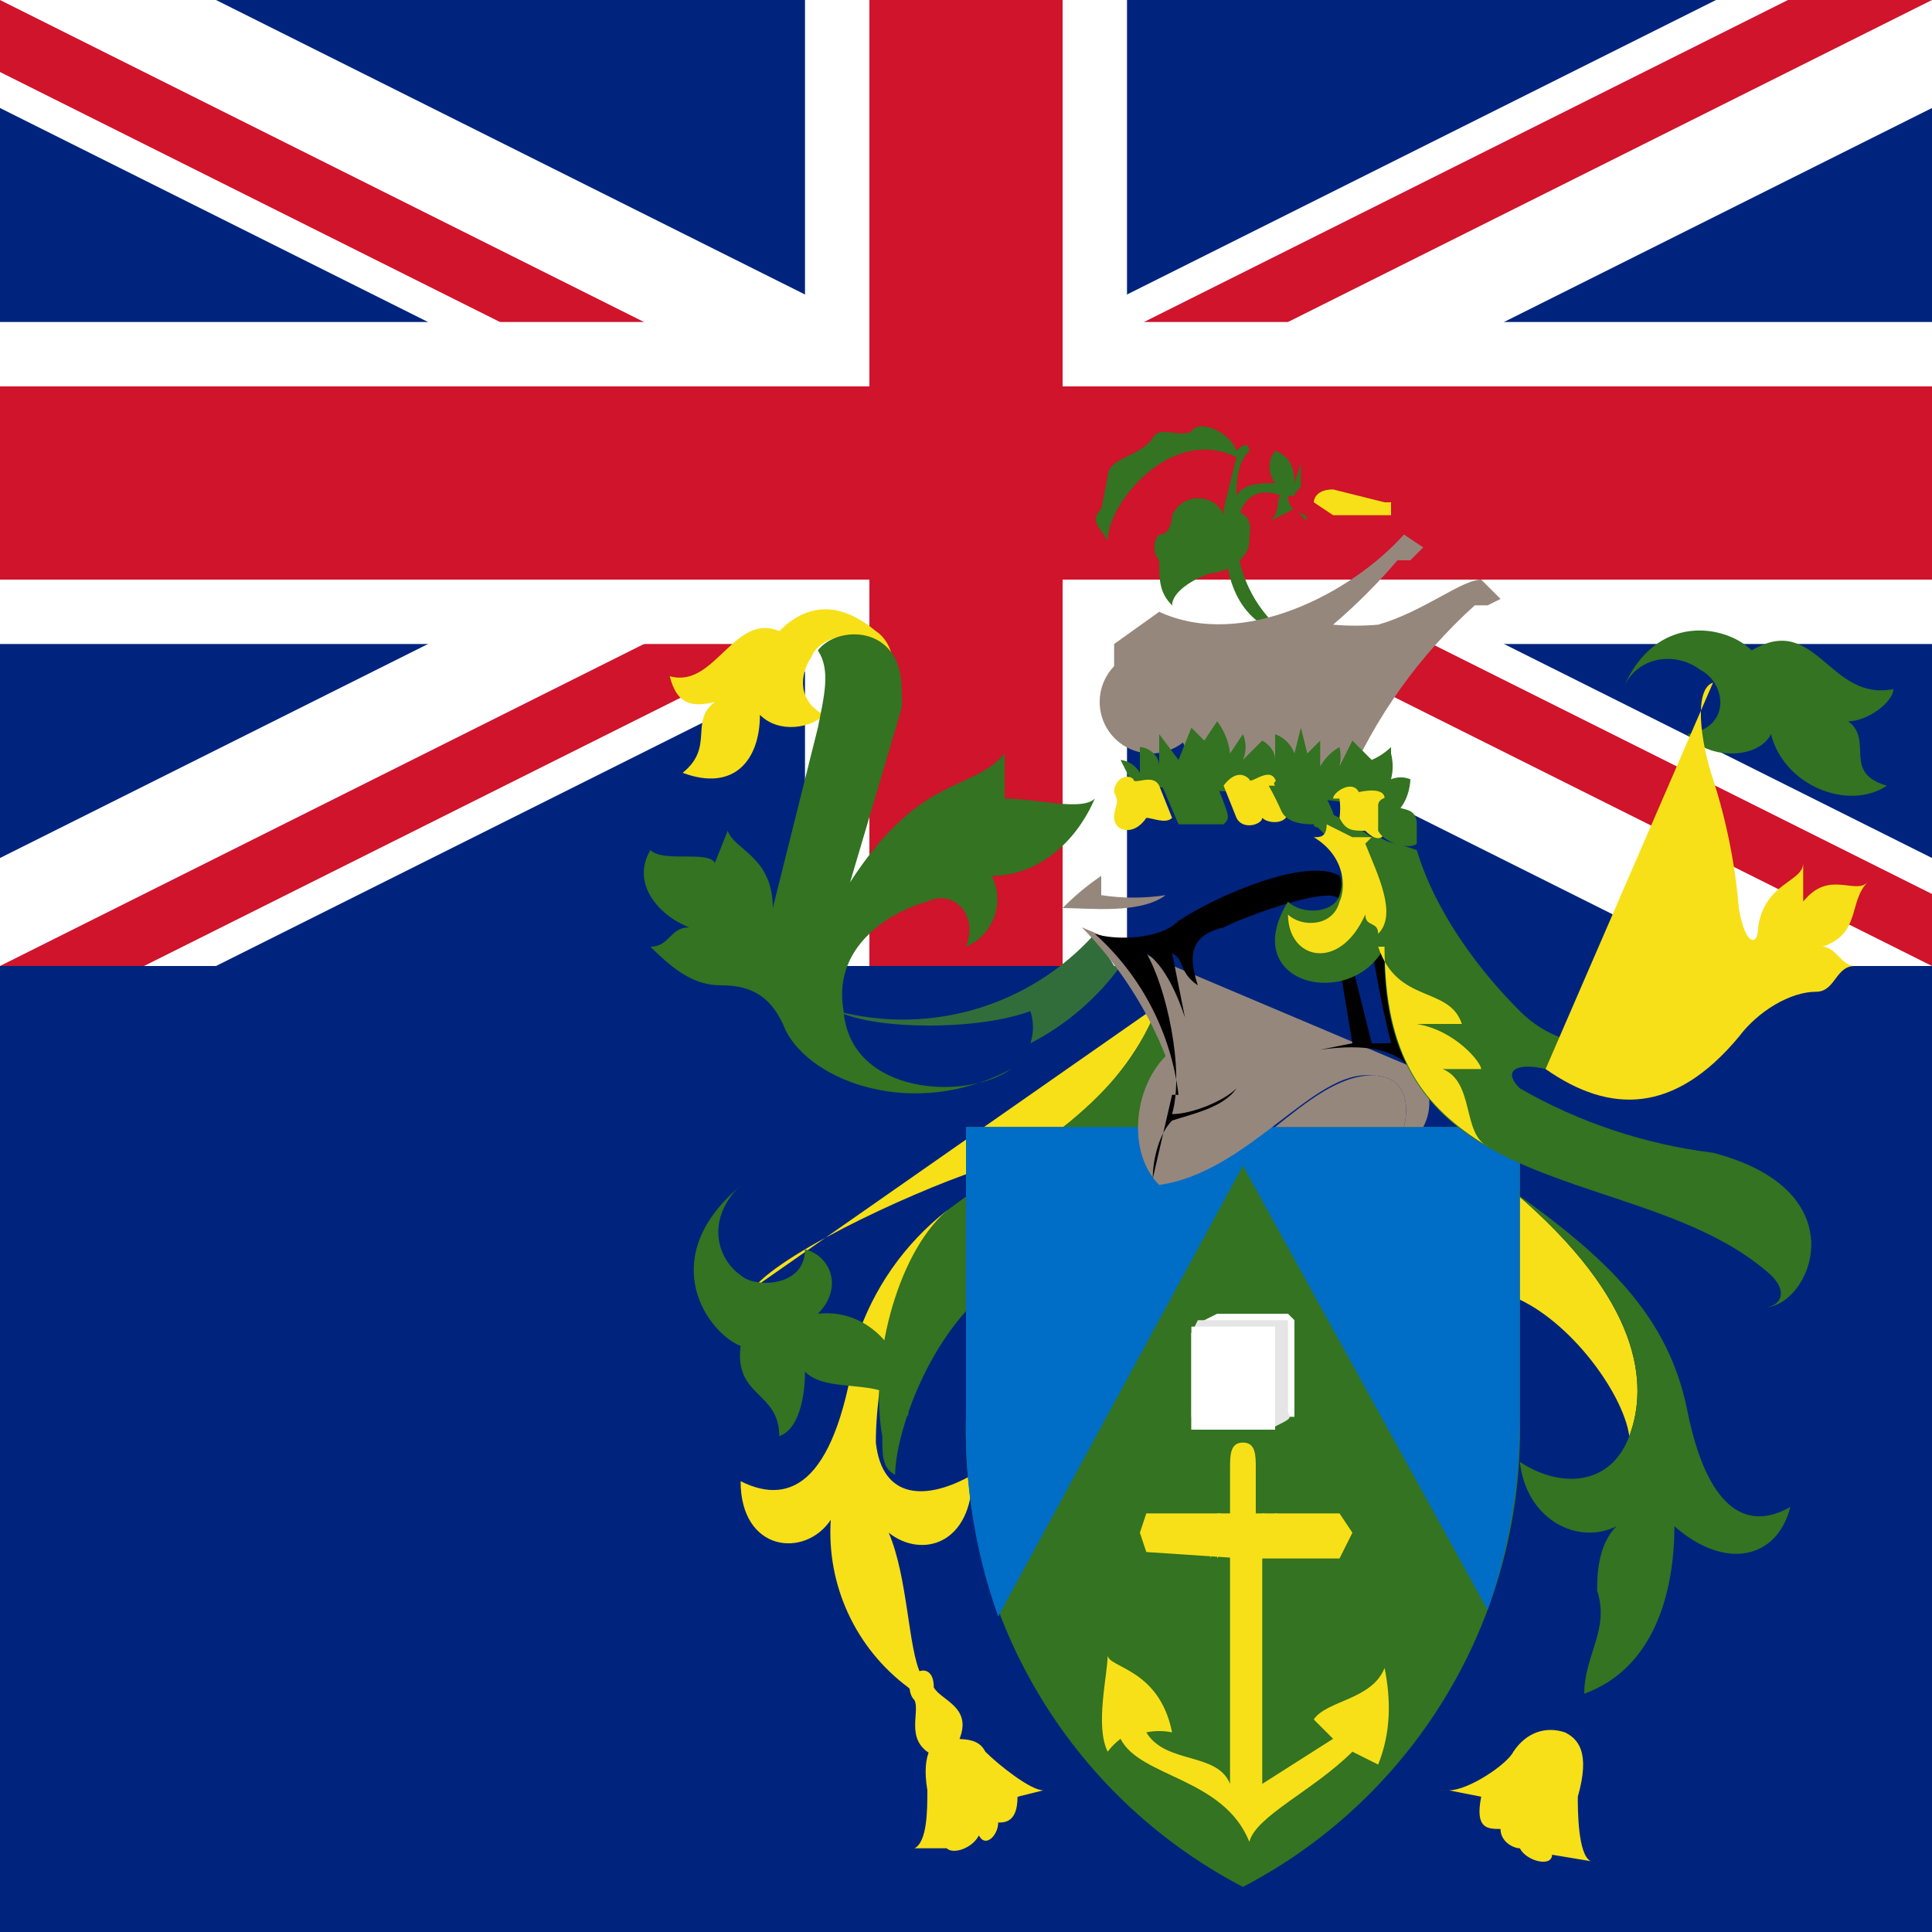
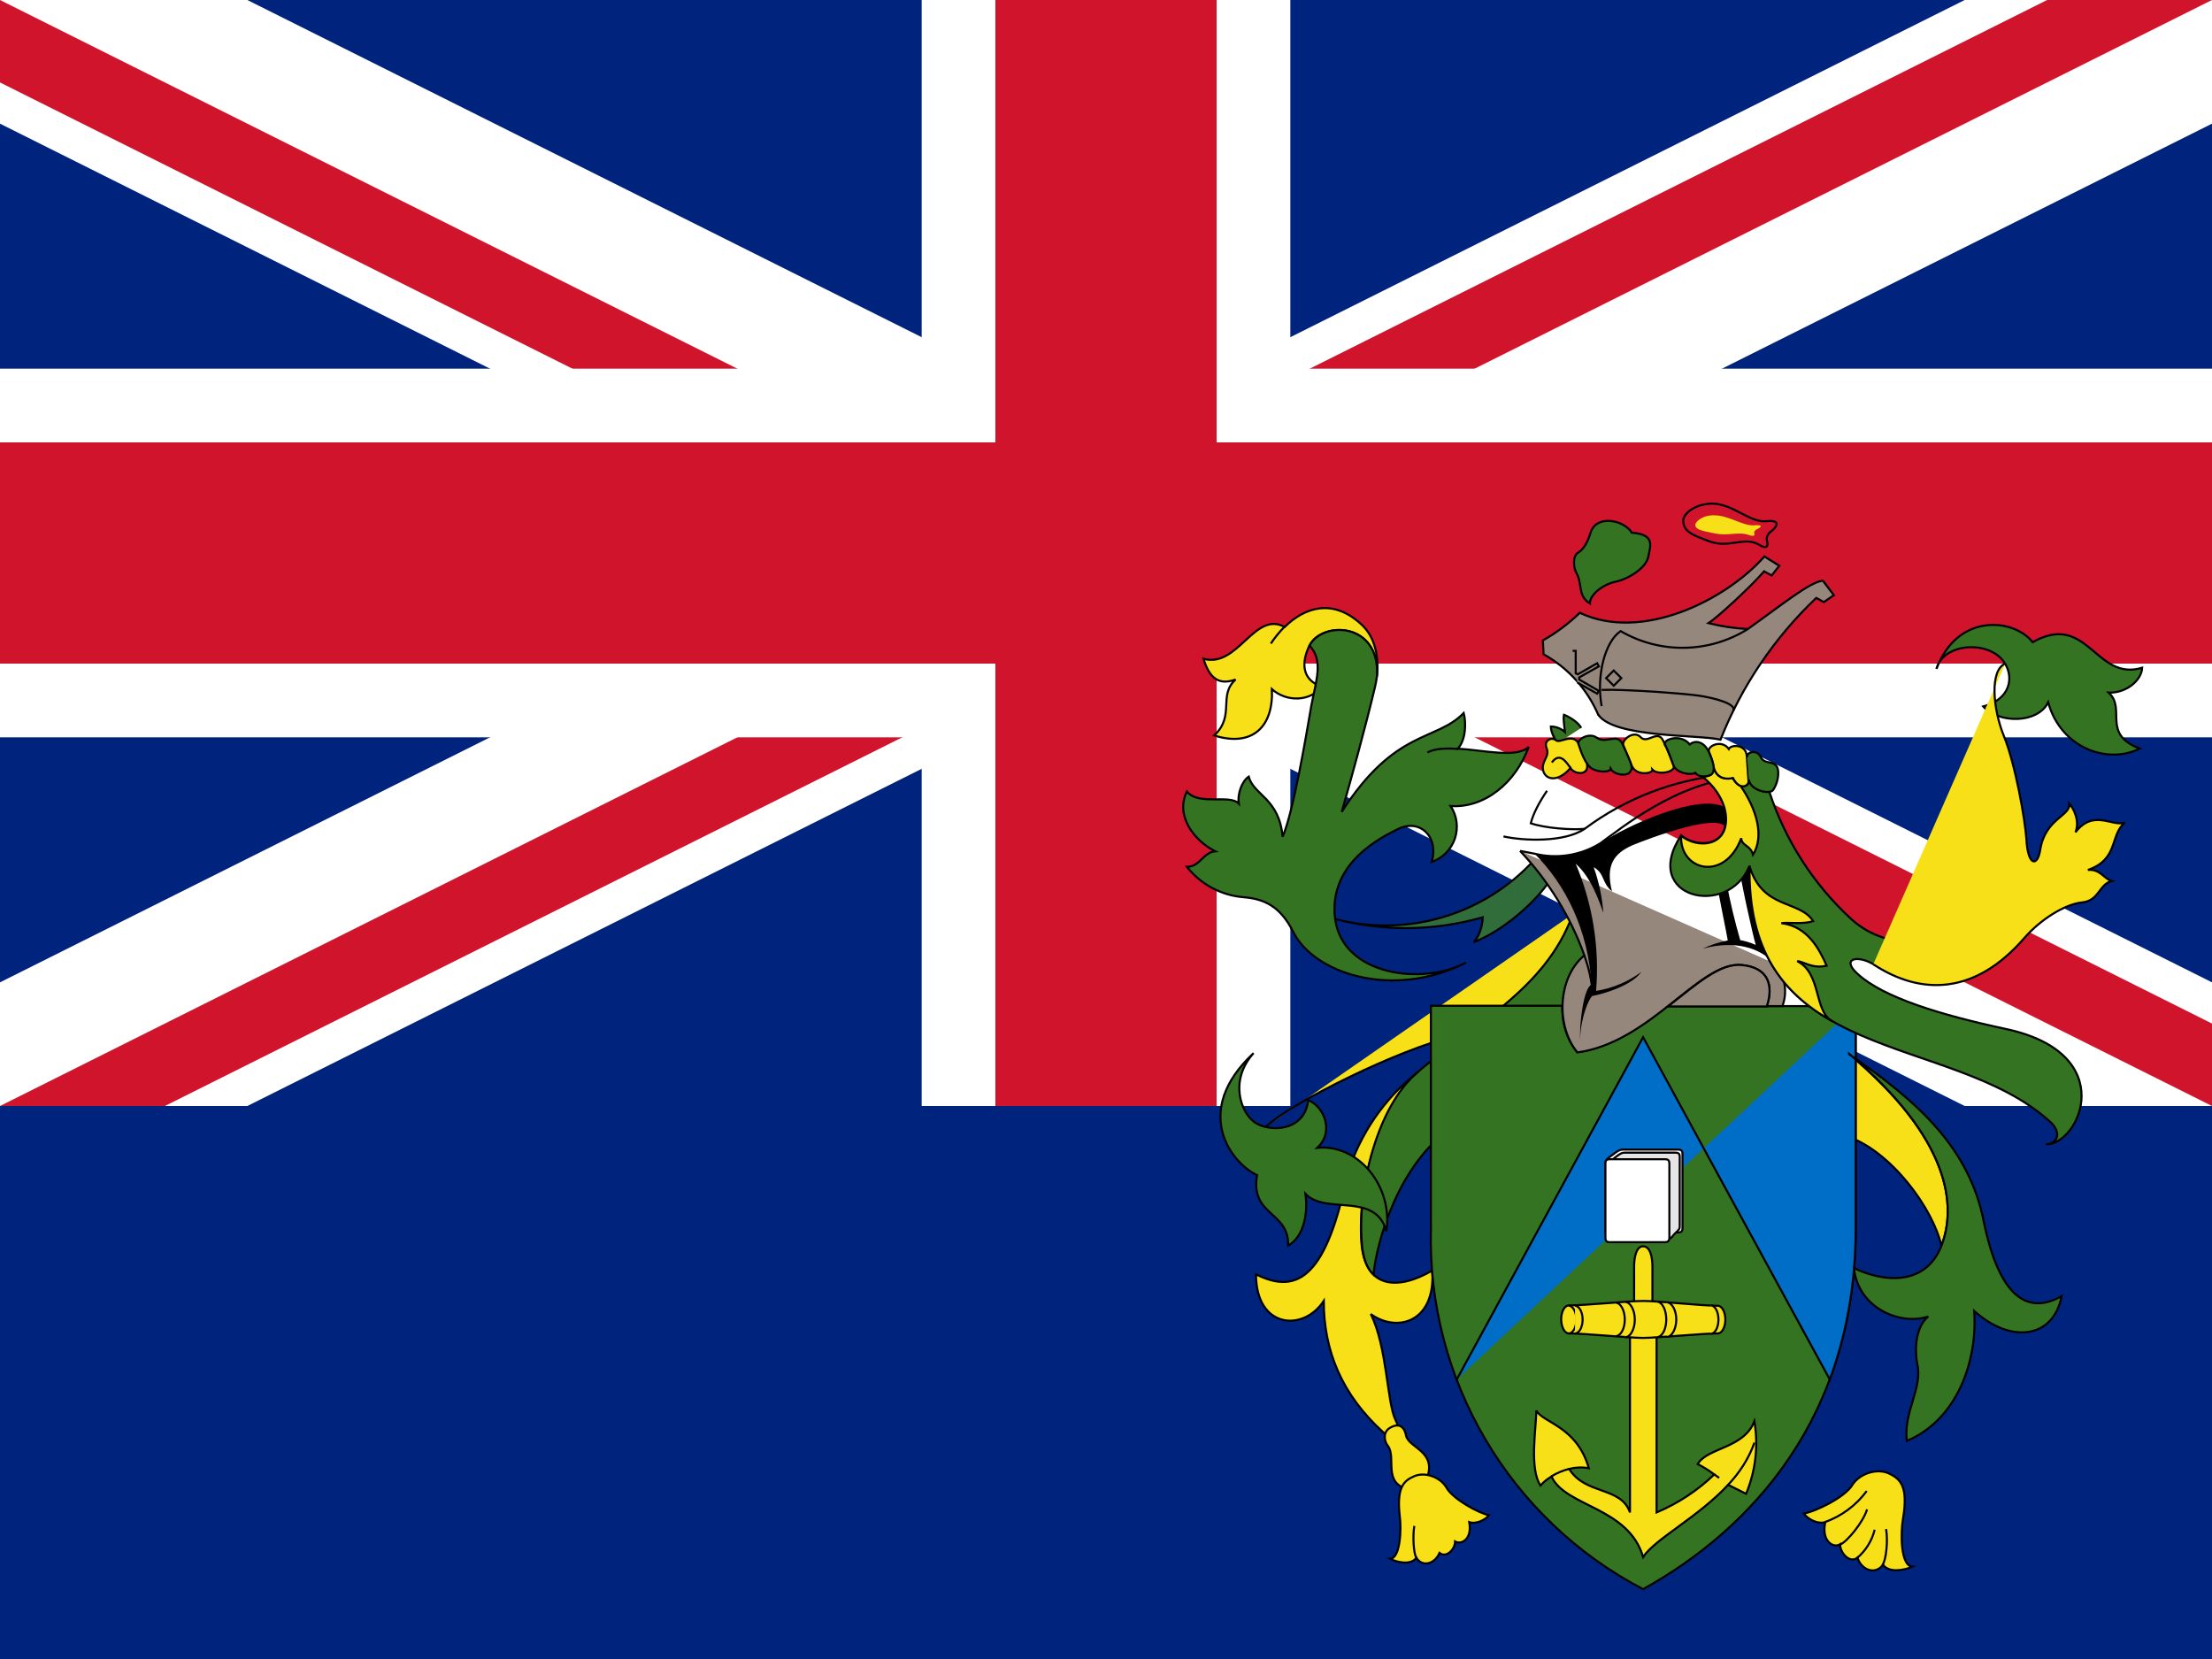
- <svg xmlns="http://www.w3.org/2000/svg" id="flag-icon-css-pn" viewBox="0 0 512 512">
+ <svg xmlns="http://www.w3.org/2000/svg" id="flag-icon-css-pn" viewBox="0 0 640 480">
  <defs>
-     <clipPath id="b">
+     <clipPath id="a">
      <path d="M-15-7.5h30v15h-30z" />
    </clipPath>
-     <clipPath id="a">
-       <path fill-opacity=".7" d="M-15-15h30v30h-30z" />
-     </clipPath>
  </defs>
-   <g clip-path="url(#a)" transform="translate(256 256) scale(17.06667)">
-     <path fill="#00247d" d="M-15-15h60v30h-60z" />
-     <g clip-path="url(#b)" transform="translate(0 -7.5)">
-       <circle r="20" fill="#00247d" />
-       <path stroke="#fff" stroke-width="3" d="M-20-10l40 20m-40 0l40-20" />
-       <path stroke="#cf142b" stroke-width="2" d="M-20-10l40 20m-40 0l40-20" />
-       <path fill="#fff" d="M0 0l20 10h-3L-3 0m3 0l20-10h3L3 0M0 0l-20 10h-3L-3 0m3 0l-20-10h3L3 0" />
-       <path stroke="#fff" stroke-width="5" d="M-20 0h40M0-10v20" />
-       <path stroke="#cf142b" stroke-width="3" d="M-20 0h40M0-10v20" />
-     </g>
-     <path fill="#f7e017" stroke="#000" stroke-width="0" d="M-.3 3.8a4.2 4.2 0 00-1.4 2C-2 8-2.7 8.4-3.5 8c0 1.1 1 1.2 1.4.6a3 3 0 001.2 2.6c.3.3.4.1.2-.2-.2-.4-.2-1.5-.5-2.2.5.4 1.3.2 1.3-.9-.7.4-1.4.4-1.5-.5 0-1.1.4-2.8 1.1-3.5zm-.8-8c0-.4 0-.8-.3-1-.6-.5-1.1-.4-1.5 0-.7-.3-1 .9-1.7.7.1.4.3.5.7.4-.4.3 0 .7-.5 1.1.8.3 1.2-.2 1.2-.9.3.3.8.2 1 0-.4-.2-.4-.6-.2-.9.2-.5 1.4-.5 1.3.6z" />
-     <path fill="#337321" stroke="#000" stroke-width="0" d="M.7 1.6C0 2.1-1.8 2-1.9.7-2.1-.4-1-.9-.6-1c.4-.2.8.2.6.7a.8.8 0 00.4-1.1c.7 0 1.3-.5 1.6-1.2-.2.2-.9 0-1.4 0v-.7c-.5.6-1.3.3-2.4 2L-1-4a1.9 1.9 0 000-.3c0-1-1-1-1.3-.6.2.3.1.7 0 1.2L-3-.9c0-.8-.6-.9-.7-1.2l-.2.5c-.1-.2-.8 0-1-.2-.3.5.1 1 .6 1.2-.3 0-.3.3-.6.3.4.4.7.6 1.1.6.5 0 .8.2 1 .7.4.8 2 1.4 3.5.6z" />
-     <path fill="#f7e017" stroke="#000" stroke-width="0" d="M3 .6A4.5 4.5 0 01.4 3.1c-1 .3-3.2 1.3-3.7 1.9" />
-     <path fill="#337321" stroke="#000" stroke-width="0" d="M-.3 3.8c-.8.7-1.2 2.4-1 3.5 0 .3 0 .5.2.6 0-.6.5-2.2 1.6-3 1-.6 2.4-2 3-3.6L2.9.8c-.6 1.4-2 2.1-3.2 3z" />
-     <path fill="#316d3a" stroke="#000" stroke-width="0" d="M2.4 0A4 4 0 011 1.2a.8.8 0 000-.5c-.8.3-2.4.3-3 0A4 4 0 002-.5l.3.5z" />
-     <path fill="#337321" stroke="#000" stroke-width="0" d="M-3.6 3.5c-1.2 1.1-.4 2.2.1 2.4-.1.8.6.7.6 1.4.3-.1.4-.6.4-1 .4.4 1.4 0 1.6.7.1-.8-.5-1.7-1.4-1.6.4-.4.2-.9-.2-1 0 .6-.8.6-1 .4-.3-.2-.6-.8 0-1.4z" />
-     <path fill="#f7e017" stroke="#000" stroke-width="0" d="M-.8 11c-.1.1-.1.3 0 .4.1.2-.2.7.4.9.2 0 .3-.1.3-.3.2-.5-.3-.6-.4-.8 0-.3-.2-.3-.3-.2z" />
-     <path fill="#f7e017" stroke="#000" stroke-width="0" d="M-.3 12c-.2 0-.4.2-.3.8 0 .3 0 .8-.2.9h.5c.1.1.4 0 .5-.2.1.2.3 0 .3-.2.1 0 .3 0 .3-.4l.4-.1c-.2 0-.7-.4-.9-.6C.2 12 0 12-.3 12z" />
-     <path fill="none" stroke="#000" stroke-width="0" d="M-3.2-4.8a2.2 2.2 0 01.3-.4m2.8 2.6l.7-.1m-.9 16.3V13m.5.5" />
-     <path fill="#f7e017" stroke="#000" stroke-width="0" d="M8.5 3.5c2 1.7 2.1 3 1.8 3.8-.1-.7-1-1.9-1.9-2.2V3.5z" />
-     <path fill="#337321" stroke="#000" stroke-width="0" d="M4.8 2.5h3.8V7a8 8 0 01-4.3 7.3A8 8 0 010 7V2.5h2.7c0 .2 0 .6.3 1a4 4 0 001.8-1z" />
-     <path fill="#006ec7" stroke="#000" stroke-width="0" d="M8.6 2.5V7a9 9 0 01-.5 3L4.3 3.1l-3.8 7A8.6 8.6 0 010 7V2.5h8.6z" />
-     <g fill="#f7e017" stroke="#000" stroke-width="0">
-       <path d="M6 12.2l.4.2c.2-.5.2-1 .1-1.5-.2.5-.9.5-1.1.8l.3.3-1.1.7V9.2l-.1-.7v-.7c0-.2 0-.4-.2-.4s-.2.2-.2.4v4.9c-.2-.5-1-.3-1.3-.8a1 1 0 01.4 0c-.2-1-1-1-1-1.2 0 .3-.2 1.1 0 1.5a1 1 0 01.2-.2c.3.6 1.6.6 2 1.6.1-.4 1-.8 1.6-1.4z" />
-       <path d="M4.3 9.2h1.5l.2-.4-.2-.3h-3l-.1.3.1.3 1.5.1zm-.2-1.5" />
-       <path d="M2.8 9.1l.1-.3-.1-.3m.2.6v-.6m.8.7l.1-.4-.1-.3m.1.7l.2-.4c0-.2 0-.3-.2-.3m.7.7l.2-.4c0-.2-.1-.3-.2-.3m.2.7l.2-.4c0-.2-.1-.3-.2-.3m.9.6l.1-.3-.1-.3M2.4 12l.4-.1m3.2.3l.6-.9" />
-     </g>
-     <g stroke="#000" stroke-width="0">
-       <path fill="#fff" d="M3.5 5.7l.2-.2.2-.1H5l.1.1V7H3.5V5.8" />
-       <path fill="#e5e5e5" d="M4.7 7.2l.2-.1c.2-.1.1-.1.1-.2V5.5H3.6l-.1.2v1.5h1.1z" />
-       <path fill="#fff" d="M4.8 7.2H3.5V5.6h1.3v1.6z" />
-     </g>
-     <path fill="#96877d" stroke="#000" stroke-width="0" d="M7 1.6a.8.8 0 01.1.9h-.3c.1-.4 0-.8-.5-.8-.9-.1-1.9 1.5-3.3 1.7-.5-.5-.4-1.5.1-2a6 6 0 00-1.3-2" />
-     <path d="M3.3 2A4 4 0 002-.5c.3.1 1 .1 1.3-.2.6-.4 2-1 2.5-.7 0 0 .1.3 0 .4 0-.3-1.4.2-1.8.4-.4.1-.6.3-.4.9-.3-.2-.2-.4-.4-.5l.2 1c-.1-.3-.3-.8-.6-1 .3.5.6 1.8.4 2.5.3 0 .8-.2 1-.4-.2.3-.7.4-1 .5-.2.2-.3.6-.3.9L3.2 2zm3.6-.4c-.2-.3-.7-.4-1.4-.3l.5-.1L5.8 0H6l.3 1.2h.3a17.2 17.2 0 01-.3-1.5l.2-.1.5 2z" />
-     <path fill="#96877d" stroke="#000" stroke-width="0" d="M6.8 2.5c.1-.4 0-.8-.5-.8s-1 .4-1.5.8h2zM3.1-1.1a3.3 3.3 0 01-1 0v-.3a4 4 0 00-.6.5c.4 0 1.2.1 1.6-.2z" />
-     <path fill="none" stroke="#000" stroke-width="0" d="M3.1 1.5l.2.7m-1-4a2 2 0 00-.3.6l1.1.1m-1.3.5h.3c.3.1 1 .1 1.3-.2C4-1 5-2 6.3-2" />
-     <path fill="none" stroke="#000" stroke-width="0" d="M1.5-1c.4.2 1.2.2 1.6 0A5.6 5.6 0 016-2.3" />
-     <path fill="#337321" stroke="#000" stroke-width="0" d="M8.5 3.5c1.4 1 2.4 1.9 2.7 3.4.3 1.5.9 1.9 1.6 1.5-.2.8-1 1-1.8.3 0 1-.3 2.2-1.4 2.6 0-.6.4-1 .2-1.6 0-.2 0-.7.3-1-.6.3-1.4-.1-1.5-1 .6.4 1.4.4 1.7-.4.3-.8.2-2.1-1.8-3.8zm1.7-7.8c.5-1.2 1.6-1 2-.6 1-.6 1.2.8 2.2.6 0 .2-.4.5-.7.5.4.3-.1.8.6 1-.6.4-1.6 0-1.8-.8-.2.4-1 .4-1.3 0 .7-.1.6-.8.2-1-.4-.3-1-.2-1.2.3zM7-1.8C7.3-.8 8 .1 8.6.7c.8.8 2 .6 2.7-.1C11.2 2 9.8 2 9 1.6c-.4-.1-.7 0-.4.3a8 8 0 003 1c2.3.6 1.5 2.4.8 2.4.2 0 .4-.2.1-.5-2-1.8-6.1-1-6-5.1C6 .7 4.2.3 5-1c.2.2.7.2.8-.1.1-.3 0-.8-.4-1.1 0 0 .3 0 .2-.2l.4.2.3.2v-.2c0 .2.3.3.4.3z" />
-     <path fill="#f7e017" stroke="#000" stroke-width="0" d="M9 1.6c1 .7 2 .7 3-.5.3-.4.8-.7 1.2-.7.3 0 .3-.4.6-.4-.2 0-.3-.3-.5-.3.6-.2.4-.7.7-1-.2.2-.6-.2-1 .3v-.6c0 .3-.6.3-.7 1 0 .3-.2.3-.3-.3a8.9 8.9 0 00-.4-2c-.2-.6-.3-1.4 0-1.5M9.3 11.9c.2.1.4.3.2 1 0 .2 0 .9.2 1l-.6-.1c0 .2-.4.1-.5-.1-.1 0-.3-.1-.3-.3-.2 0-.4 0-.3-.5l-.5-.1c.3 0 .9-.4 1-.6.2-.3.5-.4.8-.3z" />
-     <path fill="none" stroke="#000" stroke-width="0" d="M9.1 13.8c.1-.1.2-.5.1-.7m-.6.5a1.1 1.1 0 00.4-.5m-.7.3c.1 0 .5-.5.5-.7m-.8.2c.1 0 .6-.3.8-.6" />
-     <path fill="#f7e017" stroke="#000" stroke-width="0" d="M6.5-.3c0 1.7.6 2.5 1.6 3.1-.4-.2-.2-1-.7-1.2H8c0-.1-.4-.6-1-.7h.7C7.5.3 6.7.6 6.4-.3zM6.3-2H6l-.4-.2c0 .2-.1.2-.2.2.5.3.5.8.4 1-.1.4-.6.4-.8.2 0 .7.8.9 1.2 0 0 .2.2.1.2.3.3-.3 0-.9-.2-1.4z" />
-     <path fill="#337321" stroke="#000" stroke-width="0" d="M4.8-5.3a2 2 0 01-.6-1.4c0-.4.2-.8.7-.6-.1 0 0 .3-.2.4l.4-.2.2.2-.1-.4v-.5l-.1.3c0-.1 0-.4-.3-.5a.4.4 0 000 .5c-.2 0-.5 0-.6.2 0-.2 0-.5.2-.7 0 0 0-.2-.2 0-.1-.3-.6-.5-.7-.3-.2.1-.5-.1-.6.1-.2.3-.7.3-.7.6l-.1.5c-.2.2 0 .3.1.5 0-.6 1-1.8 2-1.3l-.2.8c0 .6 0 1.4.6 1.8h.2z" />
-     <path fill="#cf142b" stroke="#000" stroke-width="0" d="M5.1-7.3c0-.1.3-.3.6-.3.4 0 .8.3 1 .3.4 0 .3.1.2.2 0 0-.1.1 0 .2 0 .1-.1.2-.2 0-.3-.1-.6.2-1 0C5.3-7 5-7 5-7.3z" />
-     <path fill="#96877d" stroke="#000" stroke-width="0" d="M3.4-3.4c-.2-.5-.8-1-1.1-1.2V-5l.7-.5c1.3.6 3-.3 3.8-1.2l.3.2-.2.2h-.2a9 9 0 01-1 1 4 4 0 00.7 0C7.1-5.5 7.7-6 8-6l.3.3-.2.1h-.2a8 8 0 00-2 2.8c-.4 0-2 0-2.4-.5z" />
-     <path fill="none" stroke="#000" stroke-width="0" d="M3.5-3.6c-.1-.6 0-1.3.4-1.5.6.5 1.8.5 2.5 0" />
-     <path fill="none" stroke="#000" stroke-width="0" d="M3.5-3.9l2 .1c.2 0 .7.2.6.3M3.7-4H4l-.2-.2-.1.2.1.1z" />
-     <path fill="#337321" stroke="#000" stroke-width="0" d="M4-7c-.1-.3-.6-.4-.8 0 0 0 0 .3-.2.3-.1.1-.1.3 0 .4 0 .3 0 .5.2.7 0-.2.3-.4.6-.5.2 0 .6-.2.6-.5 0-.2.1-.4-.3-.5z" />
-     <path fill="#96877d" stroke="#000" stroke-width="0" d="M2.9-4.7v.5l.5-.2L3-4l.4.2L3-4" />
-     <path fill="#96877d" stroke="#000" stroke-width="0" d="M3.5-3.6a.8.8 0 110-1v.4" />
-     <path fill="#337321" stroke="#000" stroke-width="0" d="M2.6-2.8l-.2-.4a.4.4 0 01.3.2v-.4c.1 0 .3.1.3.3v-.5l.3.4.2-.5.2.2.2-.3a1 1 0 01.2.5l.2-.3a.5.5 0 010 .4l.3-.3s.2.1.2.3v-.4a.5.5 0 01.3.3l.1-.4.1.4.2-.2v.4a.8.8 0 01.3-.3.7.7 0 010 .3l.2-.4.3.3a1 1 0 00.3-.2v.1a.8.8 0 010 .4.4.4 0 01.3 0s0 .3-.2.5c-.8-.2-2.4-.3-4.1-.4z" />
-     <path fill="#f7e017" d="M5.4-7.2s0-.2.3-.2l.8.2h.1v.2h-.9l-.3-.2z" />
-     <g stroke="#000" stroke-width="0">
-       <path fill="#f7e017" d="M2.8-2.3c-.2.3-.5.2-.5 0s.1-.2 0-.4c0-.2.2-.3.3-.2 0 .1.3-.1.4.1l.2.5c-.1.1-.3 0-.4 0zM4-2.8s.2-.3.4-.1c0 .1.3-.2.4 0l.2.5c0 .2-.3.2-.4.1 0 .1-.3.2-.4 0L4-2.8zm1.7.2c0-.1.3-.3.4-.1 0 0 .4-.1.4.1v.5c0 .1-.1.2-.3 0-.2 0-.3 0-.4-.2a1.1 1.1 0 000-.3z" />
-       <path fill="#337321" d="M3-2.8s.2-.2.4-.1c.1.1.4-.1.5.1.2.5.2.5.1.6h-.7L3-2.9zm1.8 0c-.1-.1.3-.2.5 0 0 0 .2 0 .3.2.1.2.2.4 0 .4 0 0-.2.1-.2 0-.1 0-.4 0-.5-.2a4.4 4.4 0 00-.2-.4zm1.6.3c0-.1.2-.2.3 0 0 .1.3 0 .3.3v.3c-.1.1-.5 0-.6-.2" />
-       <path fill="none" d="M2.8-2.3c0-.1-.2-.3-.3-.1m1.1.1" />
-     </g>
+   <path fill="#00247d" d="M0 0h640v480H0z" />
+   <g clip-path="url(#a)" transform="translate(320 160) scale(21.33333)">
+     <circle r="20" fill="#00247d" />
+     <path stroke="#fff" stroke-width="3" d="M-20-10l40 20m-40 0l40-20" />
+     <path stroke="#cf142b" stroke-width="2" d="M-20-10l40 20m-40 0l40-20" />
+     <path fill="#fff" d="M0 0l20 10h-3L-3 0m3 0l20-10h3L3 0M0 0l-20 10h-3L-3 0m3 0l-20-10h3L3 0" />
+     <path stroke="#fff" stroke-width="5" d="M-20 0h40M0-10v20" />
+     <path stroke="#cf142b" stroke-width="3" d="M-20 0h40M0-10v20" />
+   </g>
+   <path fill="#f7e017" stroke="#000" stroke-width=".6" d="M410 310.4a59.7 59.7 0 00-20.1 29.3c-6 28.9-14 35.3-26.5 29 0 15.6 13.6 16.8 19.6 7.7 0 14.5 5.3 27.1 17.1 37.9 5 4.5 6 1.4 3.6-3.6s-2.4-21.2-7.1-30.5c7.6 5.5 18.8 2.4 17.8-12.6-9.7 5.7-19.5 5.5-20.5-8.1-1.2-16 5-39.1 16-49.1zm-11.6-114.8c.6-5.7-.6-11.6-4.8-15.2-8-7.2-16-4.8-21.9 1-8.8-4.8-13.5 12-23.5 9.2 1.7 5.5 4.3 7.8 9.3 6-5.2 4.7 0 10.4-6.2 16.2 11.2 3.5 17.2-2.7 16.7-13.4 4.3 3.8 11 3.6 14.5-.7-6-2-6-7.1-3.6-12 3.6-7 20.4-6.8 19.5 9z" />
+   <path fill="#337321" stroke="#000" stroke-width=".6" d="M424.2 278.5c-12.6 6.7-35.7 3.8-37.9-12.6-2.1-16.4 13.8-23.8 18.1-26 6.7-3.3 12 2.6 9.8 9.5a10.8 10.8 0 005.5-16.2c9.7.7 18.8-6.6 22.6-17.1-3.4 3.3-12.8 1-20.5.5 2.4-2.6 2.4-7.7 1.7-10.3-8.1 8.3-19.8 4.5-35.3 28.6 2.4-8.3 7-25 9.6-36a27.1 27.1 0 00.6-3.3c.9-15.7-15.9-16-19.5-8.8 4 4.4 2 9.6.5 17.4-1.6 9.3-5.2 30.7-8.3 37.9-1-11.2-8.4-12-9.8-17.4-2.1 1.4-3.3 5.2-2.9 7.8-2.6-2.8-11.6.7-15-3.5-3.5 7.1 2.2 14.3 8.2 17.3-3.5.3-4.4 4.5-8.2 4.5a23.3 23.3 0 0016.5 8.8c6 .5 10.6 2.7 14.3 10.1 6 11.9 28.6 19.6 50 8.8z" />
+   <path fill="#f7e017" stroke="#000" stroke-width=".6" d="M455.7 264c-7.2 19.7-26.7 33.8-35.6 36-15 3.6-45.6 18.4-53.8 26" />
+   <path fill="#337321" stroke="#000" stroke-width=".6" d="M410 310.4c-11.4 9.6-17.3 33.1-16 49.1.3 4.4 1.5 7.5 3.4 9.3.8-9 7.1-32.4 23.2-42.9 13.6-8.8 34.8-28.6 42.7-51.2a18 18 0 00-8.4-9.8c-7.8 21.4-28.7 31.6-45 45.5z" />
+   <path fill="#316d3a" stroke="#000" stroke-width=".6" d="M448.4 254.8c-4 6-13.2 14.4-22 17.8 1.9-2.2 2.5-5 2.6-7.2a80.8 80.8 0 01-42.7.5 58.2 58.2 0 0057.7-17.2c2 2.2 3.6 4 4.4 6.1z" />
+   <path fill="#337321" stroke="#000" stroke-width=".6" d="M362.7 304.7c-18.2 17-6.2 32 1 35.3-2 11.9 9.3 10.4 9 20.4 4.6-2.6 5.8-9.5 5-15 5.8 6.2 20.3-.7 23.4 10.8 2-12.7-7.9-25.3-20-24.1 5-4.5 2.1-11.9-2.6-13.8-1 9.3-11.5 9.3-15.5 6.4-4-2.8-7.4-12.1-.3-20z" />
+   <path fill="#f7e017" stroke="#000" stroke-width=".6" d="M402.2 413.1c-2 1.1-1.9 3.7-.6 5.3 2.5 3.4-1.8 11 6.3 12.6 2.4.5 4.2-1 5.1-3.7 2.5-7.5-5.5-8.4-6.2-12-.7-3.5-3-3.2-4.6-2.2z" />
+   <path fill="#f7e017" stroke="#000" stroke-width=".6" d="M409 427.2c-2.7 1.2-5 3-4 11.5.5 3.6.2 12.2-2.8 12.3 1.9 1 6 2 7.6-.3 1.6 2.7 5.2 2 6.7-1.4 1.9 1.6 4.5-1 4.5-3.3 1.7 1 5-.5 4.1-5.6 2 .7 4.7-.7 5.7-2-3-.6-10.5-4.7-12.3-8-1.8-3.1-6.4-4.7-9.5-3.2z" />
+   <path fill="none" stroke="#000" stroke-width=".6" d="M367.7 186.2a31.4 31.4 0 014-4.9m41.3 36.4c2.1-1.1 5.3-1.3 8.9-1m-12.1 234c-.8-1.1-1.1-6.2-.6-9.2m7.3 7.8" />
+   <path fill="#f7e017" stroke="#000" stroke-width=".6" d="M535 305c29.3 24.5 31.2 44 26.7 55.4-2.4-10.7-14.5-27.3-27.2-31.6l.5-23.9z" />
+   <path fill="#337321" stroke="#000" stroke-width=".6" d="M482.6 291.1h54.3v64.4c0 54.7-30.5 87.1-61.5 104.3A114.3 114.3 0 01414 355.5V291h38c0 3.4.4 8.4 4.3 13.4 9-1 19.2-7.7 26.2-13.4z" />
+   <path fill="#006ec7" stroke="#000" stroke-width=".6" d="M536.9 291.1v64.4c0 16.5-2.8 31-7.5 43.6l-54-99-53.9 99" />
+   <g fill="#f7e017" stroke="#000" stroke-width=".6">
+     <path d="M500 429.6l5.2 2.6a38.3 38.3 0 002.4-21c-3 7.9-13.6 7.6-16.4 12.4a34.6 34.6 0 014.8 3 55 55 0 01-16.7 11v-51c0-3.6-1.2-6.6-1.2-9.6v-10.5c0-2.4-.5-5.9-2.7-5.9-2.1 0-2.6 3.5-2.6 5.9V377c0 3-1.2 6.4-1.2 9.6v51c-2.6-7.6-12.9-5-17.6-12.6a13.5 13.5 0 015.7-.2c-3.5-12.2-13.3-13.1-15.2-16.7 0 5-2.1 16.7 1.2 21.7a13.3 13.3 0 013.2-2.6c4 8.8 22.3 8.8 26.5 23.3 3.5-5.3 15.9-11.5 24.6-20.9z" />
+     <path d="M475.4 387.1c4 0 17-1.3 21.6-1.3 1.2 0 2.2-1.8 2.2-4s-1-4-2.2-4c-4.6 0-17.5-1.4-21.5-1.4s-17 1.3-21.6 1.3c-1.2 0-2.2 1.8-2.2 4s1 4.1 2.2 4.1c4.6 0 17.5 1.3 21.5 1.3zm-2.6-20.9" />
+     <path d="M453.9 385.8c1.2 0 2.2-1.8 2.2-4s-1-4-2.2-4" />
+     <path d="M455.7 385.8c1.2 0 2.2-1.8 2.2-4s-1-4-2.2-4m11.7 8.8c1.5 0 2.7-2.1 2.7-4.8 0-2.7-1.2-4.9-2.7-4.9m2.8 10c1.5 0 2.8-2.3 2.8-5.1s-1.3-5.1-2.8-5.1m9.1 10.2c1.6 0 2.8-2.3 2.8-5.1 0-2.9-1.2-5.2-2.8-5.2m3 10.2c1.4 0 2.7-2.3 2.7-5 0-2.8-1.3-5-2.8-5m12.8 9.1c1.2 0 2.2-1.8 2.2-4.1s-1-4.1-2.2-4.1m-46.2 49.5a18.1 18.1 0 015.2-2.2m43.4 2.6l-1.4-1m4 3c3.3-3.5 6-7.6 7.6-12.2" />
+   </g>
+   <g stroke="#000" stroke-width=".6">
+     <path fill="#fff" d="M464.5 336.6c0-1.2 1-1.7 2.1-2.5 1.3-1 1.9-1.5 3.1-1.5h15.6c1.2 0 1.5.3 1.5 1.4v21.2c0 1.1-.3 1.4-1.5 1.4h-20.8v-20.2" />
+     <path fill="#e5e5e5" d="M481.5 358.5c2 0 1.7 0 3-1.5 1.6-1.5 1.5-1.4 1.5-2.8v-19.4c0-1-.3-1.3-1.4-1.3h-14.4c-1.1 0-1.6.4-2.9 1.4-1 .8-1.9 1.3-1.9 2.3v21.3h16z" />
+     <path fill="#fff" d="M483 358c0 1-.3 1.4-1.4 1.4h-15.7c-1.1 0-1.4-.3-1.4-1.4v-21.3c0-1 .3-1.3 1.4-1.3h15.7c1.1 0 1.4.3 1.4 1.4V358z" />
+   </g>
+   <path fill="#96877d" stroke="#000" stroke-width=".6" d="M513.3 278.7a12 12 0 012.4 12.4h-4.5c1.9-5.7.7-11.2-7.4-11.9-12.1-1-26.2 22.4-47.4 25.3-6.2-7.4-5.9-21.5 2-28.1a86.7 86.7 0 00-18.6-30.2" />
+   <path d="M460.5 285c-1-16-7.5-29-16.5-38a25 25 0 0019-3c8-5.3 28.4-14.5 35.9-10.5a11.7 11.7 0 01.5 6.1c-1.8-4.7-21.6 2.7-27.2 5-5.3 2.4-7.7 5.8-5.8 13.3-3.1-2.6-2-5.1-5.3-7a50 50 0 012.8 13.2c-1.2-3.2-3.4-10.1-8-14.2a78 78 0 015.9 36.8 30 30 0 0013.1-5.5c-2.5 3.6-9.7 6.1-14.3 7-2 2.6-3.5 9-3.4 12.6-.3-4.4 1-15.2 3.3-15.9zm52.8-6.3c-4-4.4-11.3-6.8-20.7-4.2a29.8 29.8 0 017.3-2.4c-.4-2.5-2.7-13.3-3-15.9l2.6-1a178 178 0 004 16.8c1 .2 2.8.6 4.5 1.4-.8-2.5-4.8-20.5-4.7-22.4l3.6-2c1.4 9.8 3.7 24 6.4 29.7z" />
+   <path fill="#96877d" stroke="#000" stroke-width=".6" d="M511.2 291.1c1.9-5.7.7-11.2-7.4-11.9-6.3-.5-13 5.6-21.2 12h28.6zm-52.7-51.3" />
+   <path fill="none" stroke="#000" stroke-width=".6" d="M458.4 276.4c1.3 3.8 2.2 7.4 2.3 10.7m-13.1-58.3c-2.2 3.2-4 6.6-4.7 9.4 4 1.4 12 2 15.6 1.6" />
+   <path fill="none" stroke="#000" stroke-width=".6" d="M439.8 246.2l4.2.8a24.9 24.9 0 0019-3c6-4.3 22.2-17.7 40.6-19.1" />
+   <path fill="none" stroke="#000" stroke-width=".6" d="M435 242c5.8 1.3 17.6 1.8 23.5-2.2a80.4 80.4 0 0140.5-15.6" />
+   <path fill="#337321" stroke="#000" stroke-width=".6" d="M535 305c20 13.8 34.8 27.1 39 48.6 4.4 21.4 12.5 27.1 22.5 21.4-2.4 12.4-14.8 13.8-25.3 4.3 1 14.3-4.8 31.4-19.5 37.6-1-8.6 4.7-15.3 3-22.4-.6-3-.9-10.2 3.2-13.6-7.9 2.7-20.3-2.3-21.5-14 9 4.3 20.8 5 25.3-6.4 4.5-11.5 2.6-31-26.7-55.6zm25.3-111.5c6.1-16.3 22.4-14.6 27.8-7.7 16-9 18.1 11.5 31.7 7.4-.2 3.8-4.8 7.4-9.7 7.2 5.2 4.7-2.2 11.9 9 16.2-9.5 4.7-22.9-.3-26.5-13.4-3 6.2-14.3 6.2-18.8 1.2 9.8-2.6 9-11.7 3.6-15.2-5.5-3.6-15.3-2.2-17.1 4.2zM511.9 229a86.8 86.8 0 0023.6 36.8c11.4 10.5 28.7 7.8 38.3-2.2.3 20-20.4 21.5-31.9 15.3-5-2.8-9.2-1.3-4.3 3 7.4 6.7 23.6 11.7 42.7 15.8 33.3 7.1 21.4 33.6 11.6 33.4 2.9-.1 5.2-3 1.1-6.7-29-26-87.8-15.7-86.8-73.9-6.2 15.3-31.7 9.3-19.8-8.8 3.8 3.1 10.5 3.3 12.4-1.4 1.5-3.7.5-10.2-6.2-15.7 1.1-.1 3.5 0 3.2-2.7.3 1.6 1.8 4 5.5 3.2 1.1 1.6 2.2 2.8 3.8 2.2.3-.2 1.2-.6.8-2.3.3 3.1 4 4.3 6 4z" />
+   <path fill="#f7e017" stroke="#000" stroke-width=".6" d="M542 279c13.7 9 29.3 9 43.7-7.6 4.6-5.3 11.7-9.8 16.7-10.3s4.8-5.2 8.6-6.2c-2.4-.7-3.3-3.5-6.9-3.2 9-3.1 6.3-10.2 10.7-13.7-3.6 1.3-9.1-4-14.3 2.8 1.3-3.2-.5-6.9-1.8-8.3.5 3.6-7 4.3-8.4 13.4-.8 5-3.6 4.7-4-3.1-.4-5.8-3.2-21.7-6.5-29.8-3.3-8.1-4.1-19.2.4-21m-33.5 234.4c3 1.5 5.5 3.5 3.9 13-.7 4-.8 13.6 2.7 13.9-2.2 1-6.8 1.9-8.5-.6-2 2.9-6 1.9-7.4-2-2.2 1.7-5-1.3-5-3.9-1.8 1.2-5.5-.7-4.3-6.4-2.3.7-5.2-1-6.2-2.5 3.3-.5 11.9-4.7 14-8.2 2.2-3.5 7.4-5 10.8-3.3z" />
+   <path fill="none" stroke="#000" stroke-width=".6" d="M544.7 452.7c1-1.3 1.6-6.9 1-10.3m-8.4 8.4a15.7 15.7 0 005.1-8.2m-10 4.3c2-.8 6.7-6.5 7.8-10.2m-12.2 3.7a26 26 0 0012.1-9" />
+   <path fill="#f7e017" stroke="#000" stroke-width=".6" d="M506.2 250.6c-.4 24.5 9.7 36.8 23.8 44.8-5.2-3-3-13.8-10-17.3 1.7 0 4.3 2.3 8.5 1.3-2-4.5-5.4-11.4-13.1-12.3 2-.3 6.4.4 9.2-.6-4-6.2-14.7-3.3-18.4-15.9zm-2.6-23.2c-.8-.3-1.6-1.1-2.3-2.3-3.7.8-5.2-1.5-5.5-3.2.2 2.8-2.1 2.7-3.2 2.8 6.7 5.5 7.7 12 6.2 15.7-2 4.7-8.6 4.5-12.4 1.4-.5 10.1 12.6 13.5 17.4.7 0 2.2 2.7 2 3.4 4.8 3.4-5.5.9-13.4-3.6-19.9z" />
+   <path fill="#cf142b" stroke="#000" stroke-width=".6" d="M487 150.7c0-2.2 3.6-5 8.6-5 6 .2 10.7 5.6 15.5 5.1 4.8-.5 2.5 2.1 1.4 2.9-1 .7-1.6 1.8-1.2 3 .4 1.4-.3 2.2-2.2 1-4.3-2.7-8.6 1-14.3-1-4.9-1.8-7.7-2.8-7.8-6z" />
+   <path fill="#96877d" stroke="#000" stroke-width=".6" d="M462.5 207a36.5 36.5 0 00-15.9-17.7l-.2-4a53 53 0 0010.7-8c17.9 8.5 42.2-3.6 53.4-16.3l4.3 2.7-2.2 2.8-2.2-1.2c-2.8 3.4-13 13-16.1 15a61 61 0 0011.4 1.7c10-7.1 17.9-13.6 21.7-14l3.2 4.2-2.9 2-2.2-1.2a114.6 114.6 0 00-27.7 41c-6.6-1.5-30.5-.5-35.3-7.1z" />
+   <path fill="none" stroke="#000" stroke-width=".6" d="M463.4 204.3c-1.6-8.9 1-18.7 5.5-21.7a35.6 35.6 0 0036.8-.6" />
+   <path fill="none" stroke="#000" stroke-width=".6" d="M463.4 199.6c7.6-.2 24.2 1.1 28.3 1.7 4 .6 10.8 2.3 9.8 4.3m-34.6-7.2l2.2-2.2-2.2-2.2-2.2 2.2 2.2 2.2z" />
+   <path fill="#337321" stroke="#000" stroke-width=".6" d="M472.1 154c-2.7-3.8-10.3-5-11.9.1-.7 2.3-1.8 4.7-3.6 5.8-1.7 1-1.3 4.3-.6 5.7 2 3.4.3 6.7 4 9 0-2.7 4-5.6 7.5-6.3 3.4-.7 8.7-3.8 9.4-7.2.7-3.5 1.9-6.4-4.8-7z" />
+   <path fill="#96877d" stroke="#000" stroke-width=".6" d="M455 188.3h.9v6.5l.6.3 5.6-3.2.5.9-5.7 3.2a1.7 1.7 0 010 .6l5.7 3.3-.5.8-5.7-3.2" />
+   <path fill="#337321" stroke="#000" stroke-width=".6" d="M450.7 215c-.7-.8-2-3.1-2-4.8a6.2 6.2 0 014.1 1.6c-.1-1.2-.6-3.8-.3-5 1.3.5 4 2 5 3.8" />
+   <path fill="#f7e017" d="M490.5 151.9c0-.9 2-2.9 5.5-2.8 4.2 0 8 3 11.4 2.9 3.4-.3 1.7.8 1 1.1-.7.3-1 .8-.8 1.3.2.5-.2.9-1.6.4-3-1.1-6 .4-10-.5-3.4-.7-5.4-1-5.5-2.4z" />
+   <g stroke="#000" stroke-width=".6">
+     <path fill="#f7e017" d="M454.4 222.2c-3.6 4.2-7.2 3.5-7.9.8-.7-2.8 2-4 1-6.5-1-2.3 1.5-3.4 2.7-2.3 1.2 1 5-2.4 6.7 1.2 1.6 3.5 3 6 2 7.5-1 1.4-3.8.7-4.5-.7zm15.3-6.5c-.7-1.5 3-4.6 5-2.4 1.9 2.1 4.9-2.4 6.5 1 1.7 3.4 2.2 5.2 3 7.1.9 2-4.5 3-6.1 1.3.2 1.1-4.7 2-6-1.2l-2.4-5.8zm24.8 2c-.9-1.7 3.5-4 5.7-1 .6-1.3 5-1.5 5.2 2.1l.5 7.2c.1 1.5-2.6 2.8-4.5-.9-3.5.8-5.2-1.2-5.6-3.3a17 17 0 00-1.3-4.1z" />
+     <path fill="#337321" d="M456.7 215.3c-.6-1.2 3-3.6 5.4-1.8 2.5 1.8 5.9-1.5 7.3 1.7 3 6.5 3.1 7 2.2 8.2-.9 1.3-4.7.8-5.6-1-.2 1.2-3.5 1-5.2.1-2-1-3.4-5-4.1-7.2zm25 .3c-.8-1.8 4.8-3.4 7.2-.2 1.3-1.2 4-1.2 5.6 2.3 1.5 3.5 1.8 5.5.6 6.4-.8.6-3.6 1-4.6-.5-1.3.8-5.4.1-6.3-2.1-.8-2.3-1.6-4.3-2.4-6zm23.8 3.5c-.2-1.6 2.9-2.4 4 0 1.1 2.5 4.8.3 5 4.3a9 9 0 01-1.5 5.2c-1.1 1.4-6.6 0-7-3" />
+     <path fill="none" d="M454.4 222.2c-1.3-1.8-3.1-4.7-5.4-1.6m17 1.8" />
  </g>
</svg>
